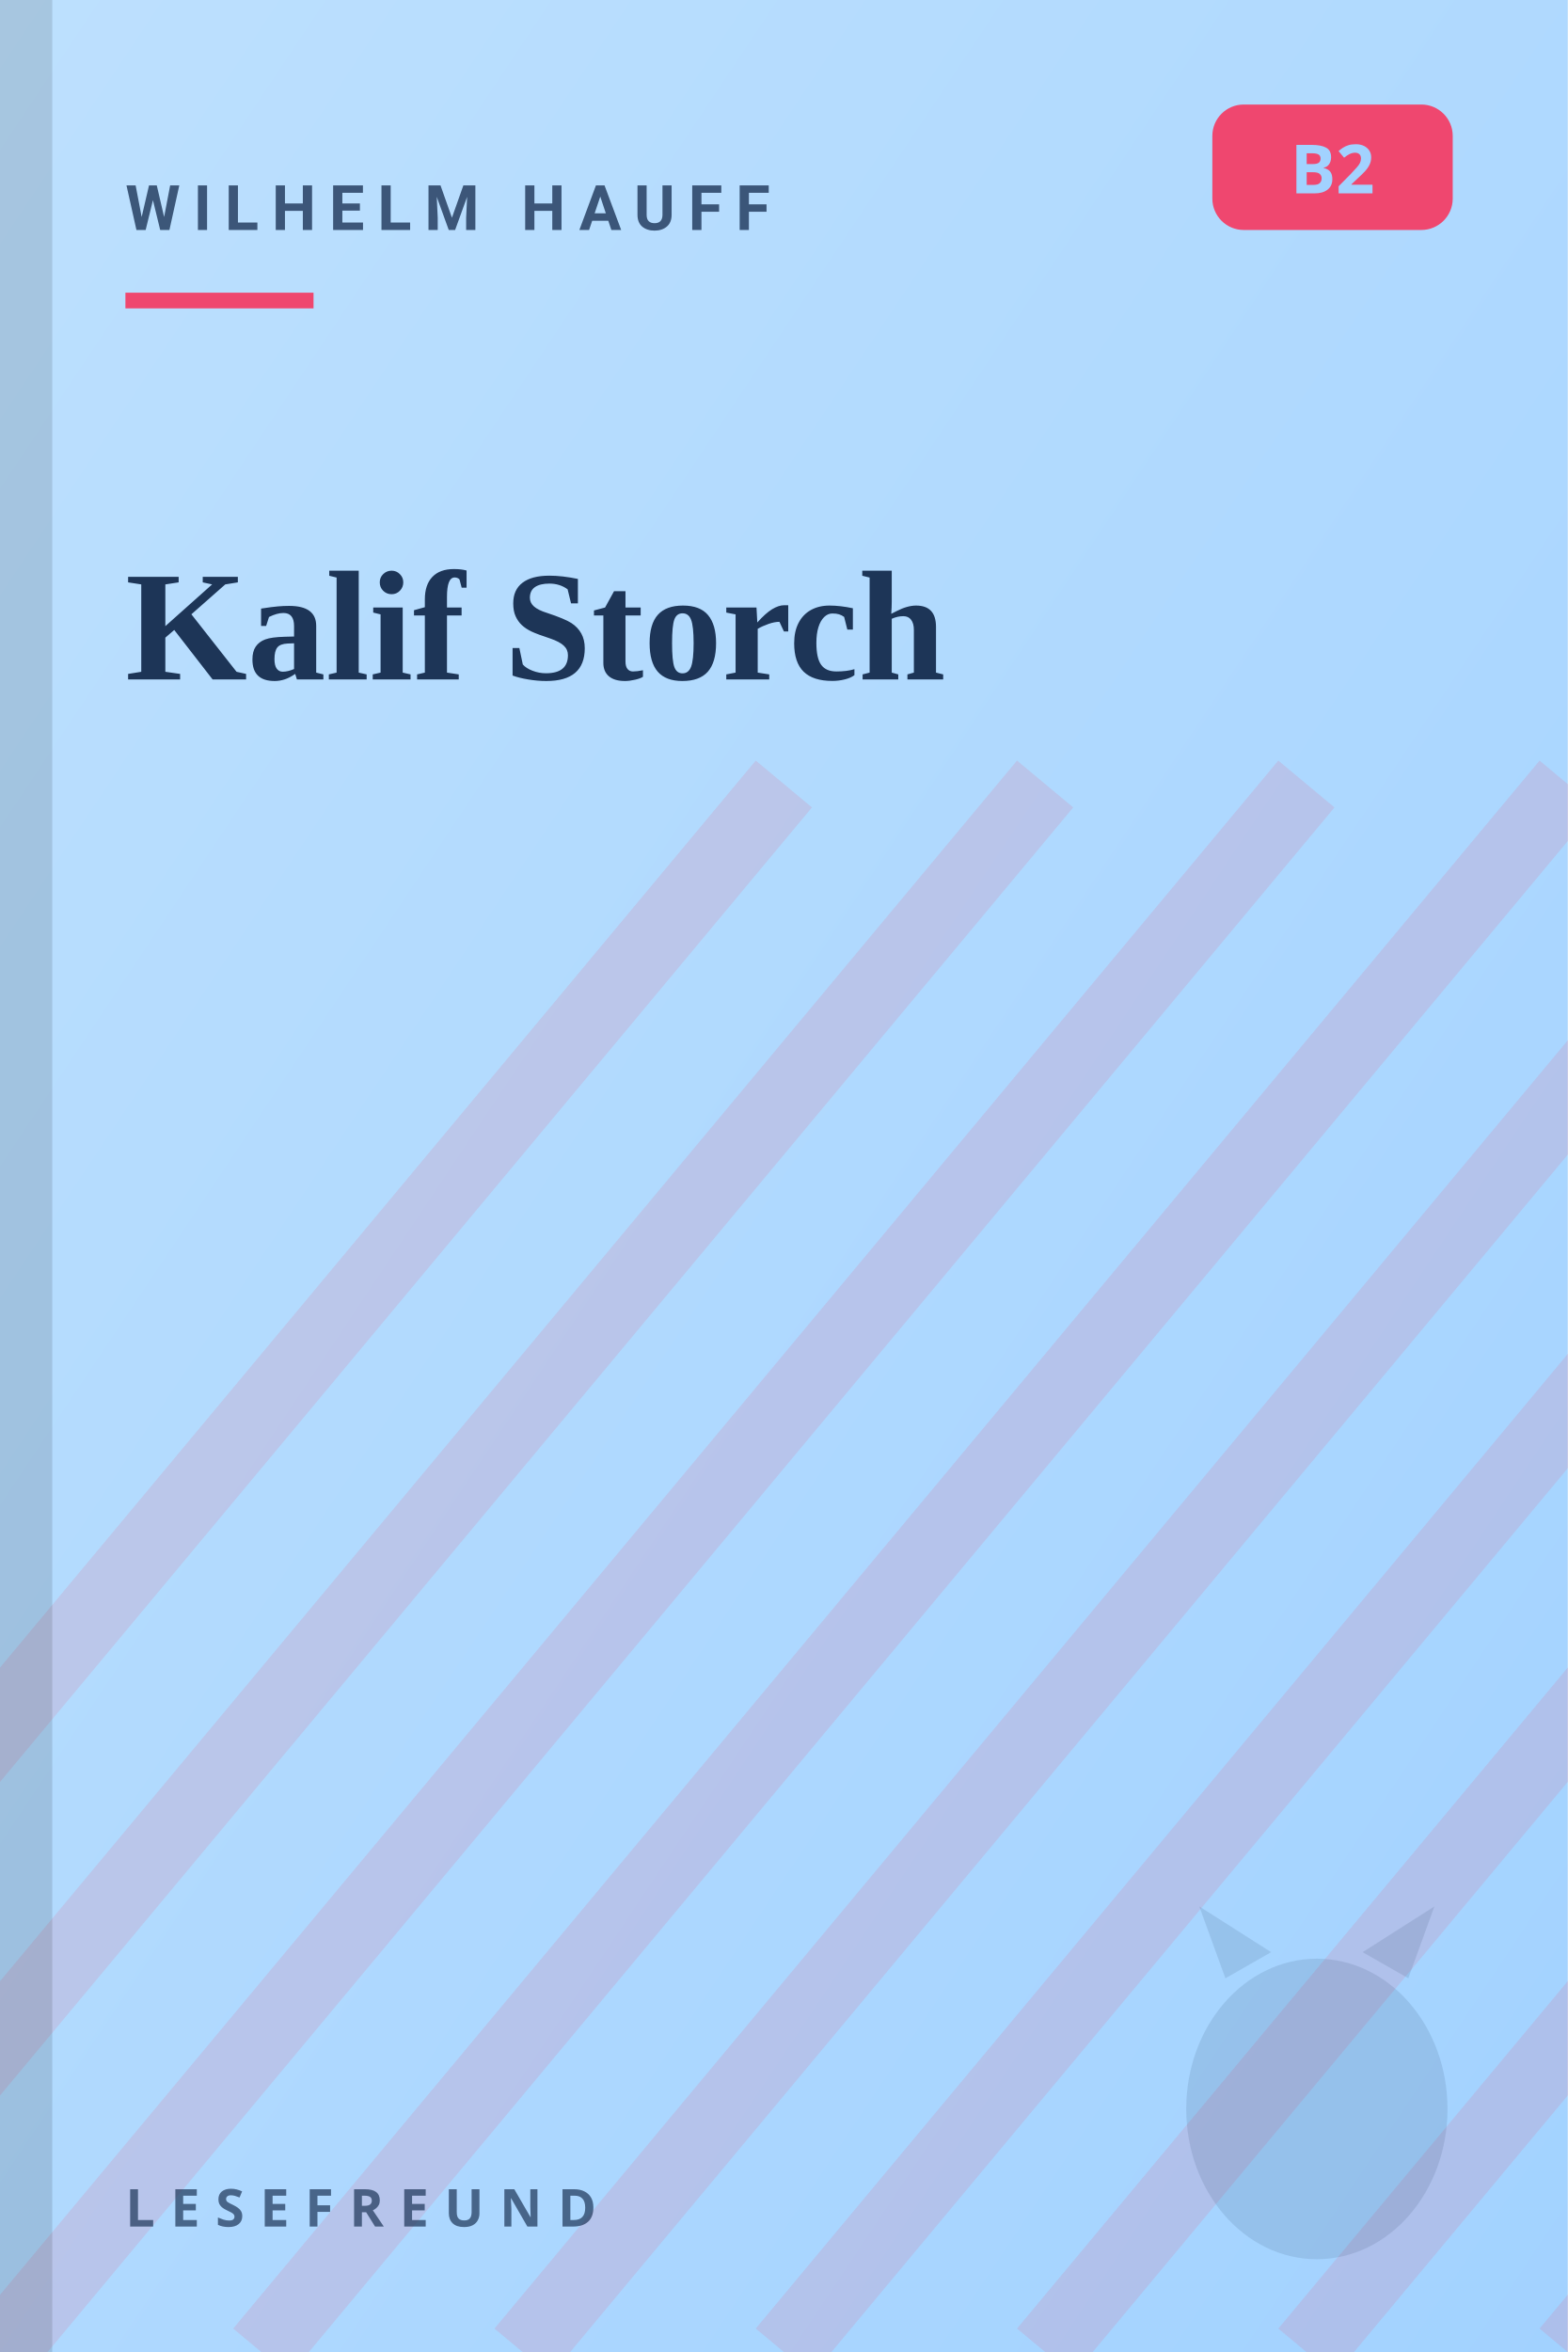
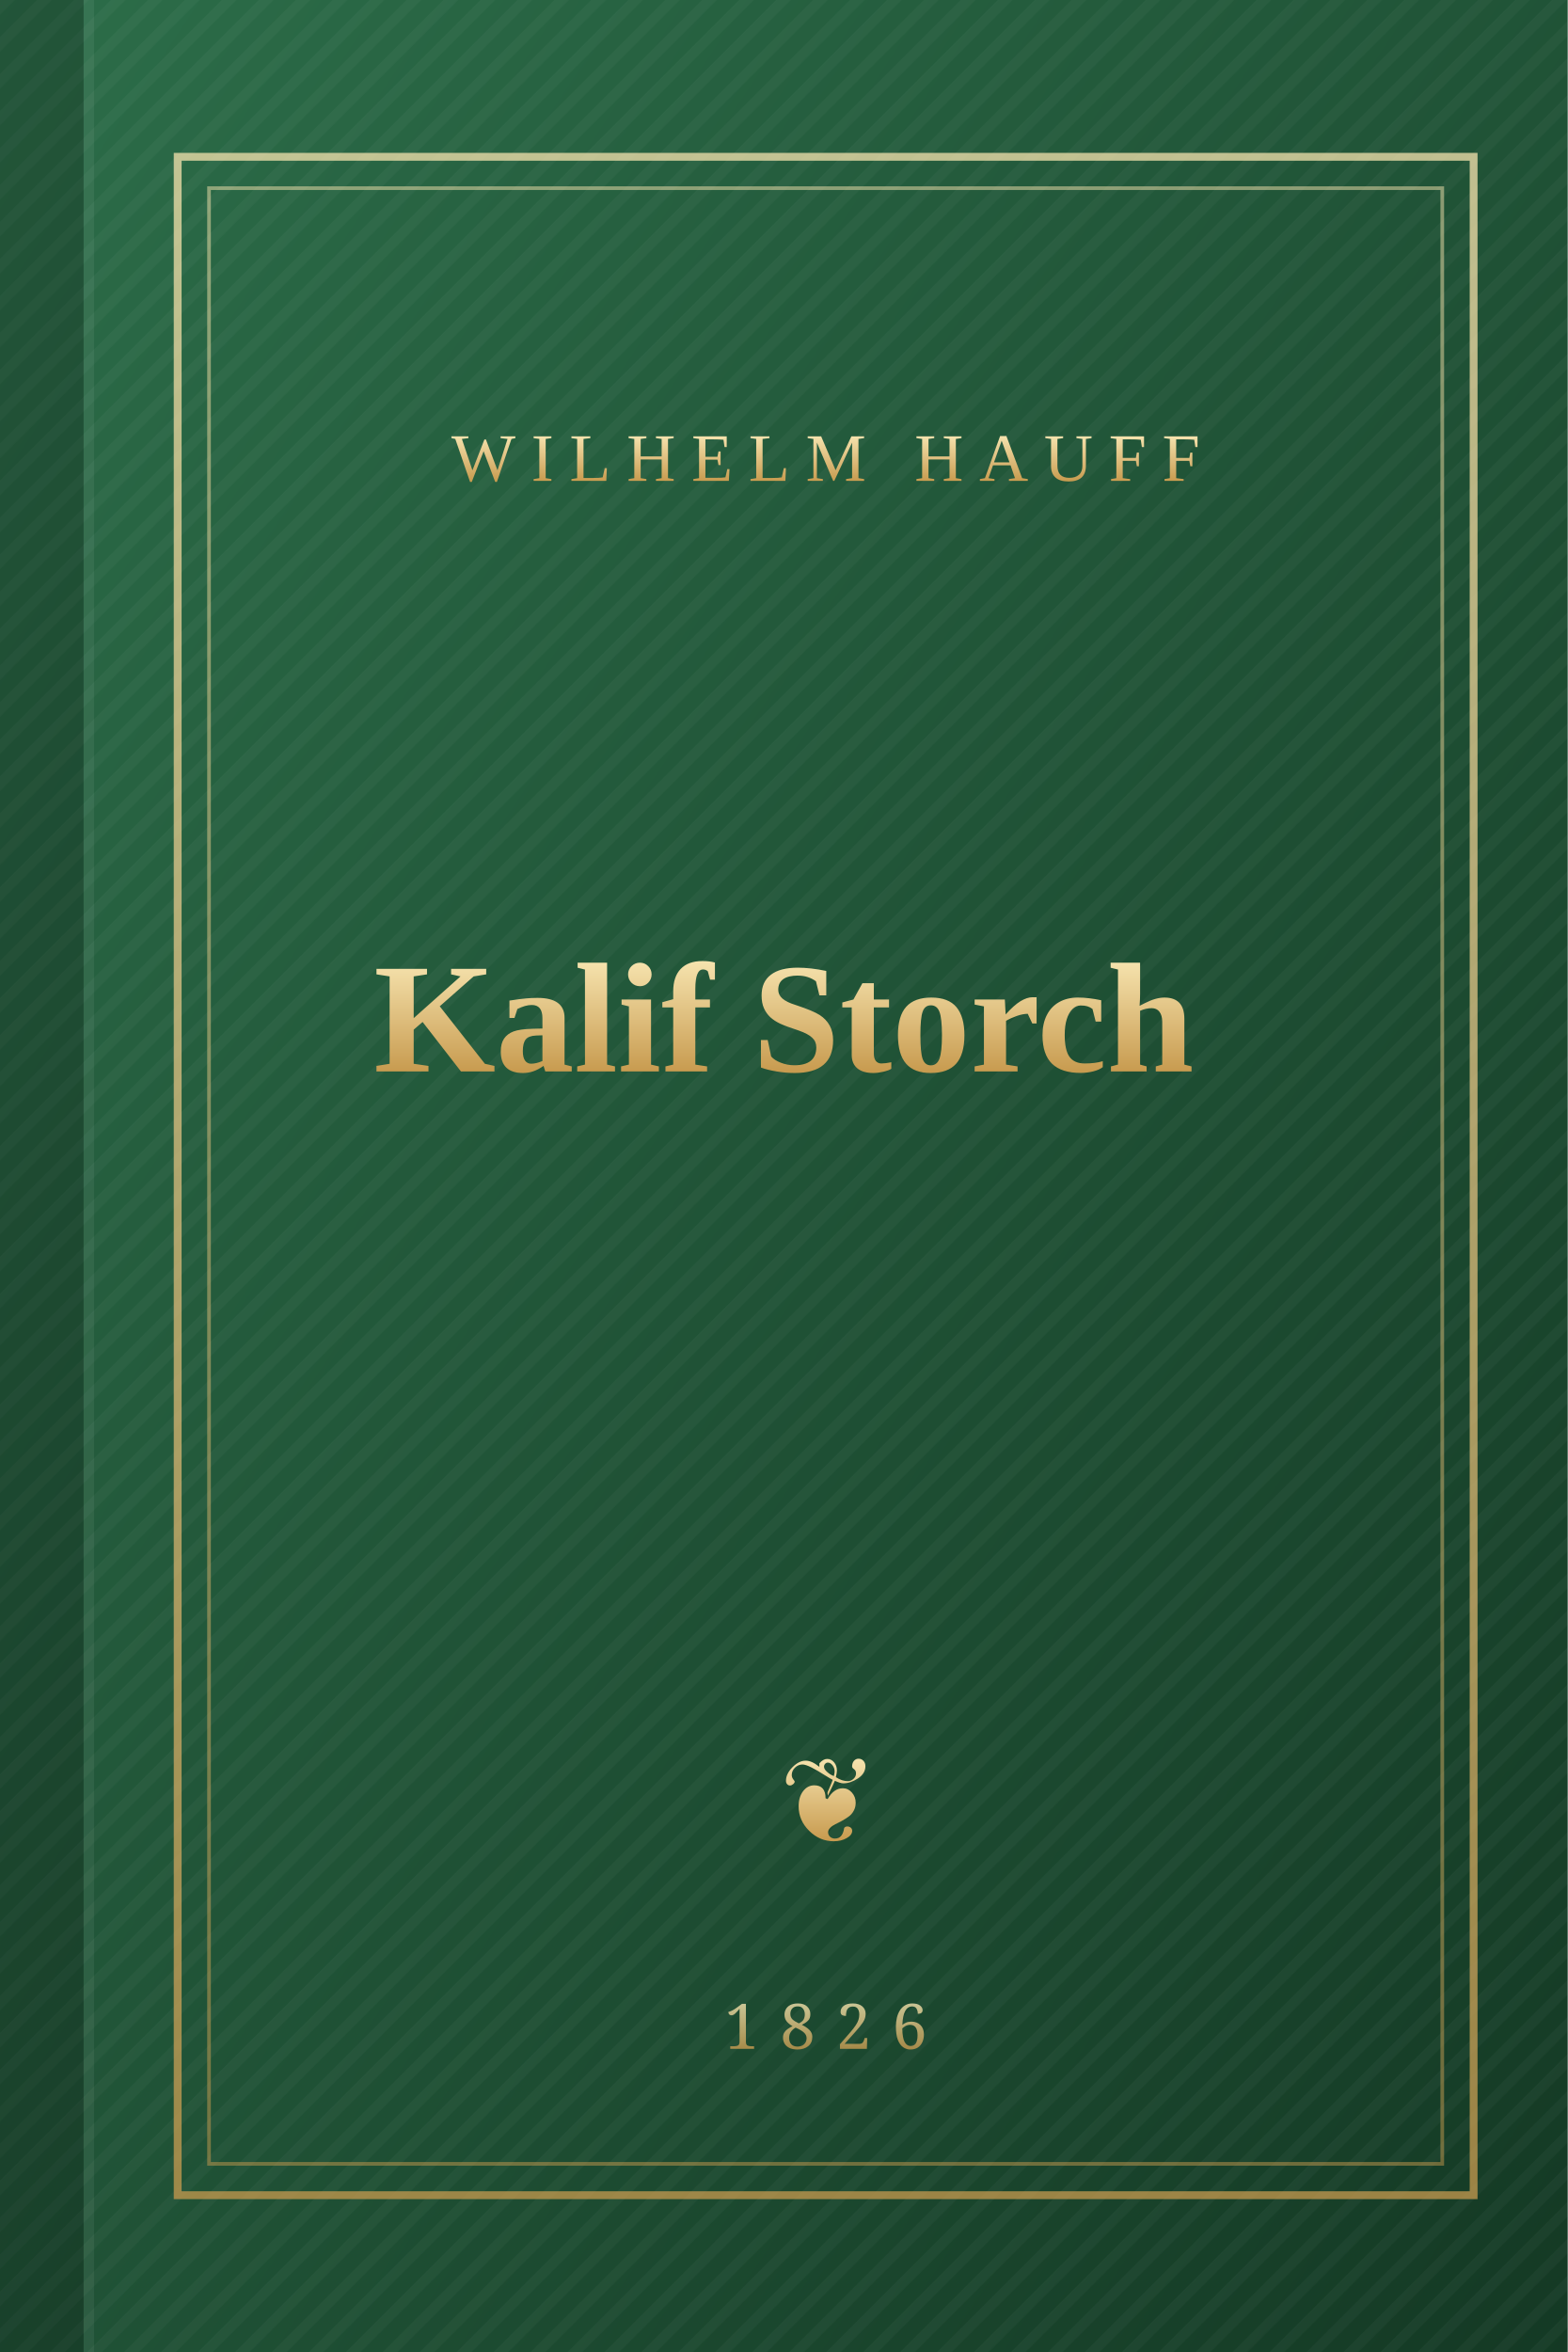
<svg xmlns="http://www.w3.org/2000/svg" viewBox="0 0 300 450" width="300" height="450">
  <defs>
-     <linearGradient id="g" x1="0" y1="0" x2="1" y2="1">
-       <stop offset="0" stop-color="#bde0fe" />
-       <stop offset="1" stop-color="#a2d2ff" />
+     <linearGradient id="c" x1="0" y1="0" x2="1" y2="1">
+       <stop offset="0" stop-color="hsl(147 42% 30%)" />
+       <stop offset="1" stop-color="hsl(147 48% 15%)" />
+     </linearGradient>
+     <pattern id="w" width="5" height="5" patternUnits="userSpaceOnUse" patternTransform="rotate(45)">
+       <rect width="2" height="5" fill="#fff" opacity=".035" />
+     </pattern>
+     <linearGradient id="g" x1="0" y1="0" x2="0" y2="1">
+       <stop offset="0" stop-color="#f6e3ae" />
+       <stop offset="1" stop-color="#c79a4e" />
    </linearGradient>
  </defs>
-   <rect width="300" height="450" fill="url(#g)" />
-   <path d="M-100 450L150 150" stroke="#ef476f" stroke-width="14" opacity=".14" />
-   <path d="M-50 450L200 150" stroke="#ef476f" stroke-width="14" opacity=".14" />
-   <path d="M0 450L250 150" stroke="#ef476f" stroke-width="14" opacity=".14" />
-   <path d="M50 450L300 150" stroke="#ef476f" stroke-width="14" opacity=".14" />
-   <path d="M100 450L350 150" stroke="#ef476f" stroke-width="14" opacity=".14" />
-   <path d="M150 450L400 150" stroke="#ef476f" stroke-width="14" opacity=".14" />
-   <path d="M200 450L450 150" stroke="#ef476f" stroke-width="14" opacity=".14" />
-   <path d="M250 450L500 150" stroke="#ef476f" stroke-width="14" opacity=".14" />
-   <path d="M300 450L550 150" stroke="#ef476f" stroke-width="14" opacity=".14" />
-   <rect x="0" y="0" width="10" height="450" fill="#000" opacity=".12" />
-   <text x="24" y="44" font-family="system-ui,-apple-system,Segoe UI,Roboto,sans-serif" font-size="12" font-weight="700" letter-spacing="2.5" fill="#1d3557" opacity=".8">WILHELM HAUFF</text>
-   <rect x="24" y="56" width="36" height="3" fill="#ef476f" />
-   <text y="130" font-family="Georgia,'Iowan Old Style','Times New Roman',serif" font-size="30" font-weight="700" fill="#1d3557">
-     <tspan x="24" dy="0">Kalif Storch</tspan>
-   </text>
-   <g transform="translate(212 356) scale(1.25)" fill="#1d3557" opacity="0.12">
-     <path d="M18 18l-4-11 11 7zM46 18l4-11-11 7z" />
-     <ellipse cx="32" cy="38" rx="20" ry="23" />
+   <rect width="300" height="450" fill="url(#c)" />
+   <rect width="300" height="450" fill="url(#w)" />
+   <rect x="0" y="0" width="16" height="450" fill="#000" opacity=".22" />
+   <rect x="16" y="0" width="2" height="450" fill="#fff" opacity=".06" />
+   <rect x="34" y="30" width="248" height="390" fill="none" stroke="url(#g)" stroke-width="1.5" opacity=".75" />
+   <rect x="40" y="36" width="236" height="378" fill="none" stroke="url(#g)" stroke-width=".7" opacity=".5" />
+   <text x="158" y="92" text-anchor="middle" font-family="Georgia,'Times New Roman',serif" font-size="13" letter-spacing="3" fill="url(#g)">WILHELM HAUFF</text>
+   <path d="M118 112h80" stroke="url(#g)" stroke-width="1" />
+   <g font-family="Georgia,'Times New Roman',serif" font-weight="700" font-size="30" fill="url(#g)">
+     <text x="150" y="205" text-anchor="middle">Kalif Storch</text>
  </g>
-   <text x="24" y="426" font-family="system-ui,sans-serif" font-size="10" font-weight="800" letter-spacing="3" fill="#1d3557" opacity=".7">LESEFREUND</text>
-   <rect x="232" y="20" width="46" height="24" rx="6" fill="#ef476f" />
-   <text x="255" y="37" text-anchor="middle" font-family="system-ui,sans-serif" font-size="13" font-weight="800" fill="#a2d2ff">B2</text>
+   <text x="158" y="352" text-anchor="middle" font-size="22" fill="url(#g)">❦</text>
+   <text x="158" y="392" text-anchor="middle" font-family="Georgia,serif" font-size="12" letter-spacing="4" fill="url(#g)" opacity=".8">1826</text>
</svg>
